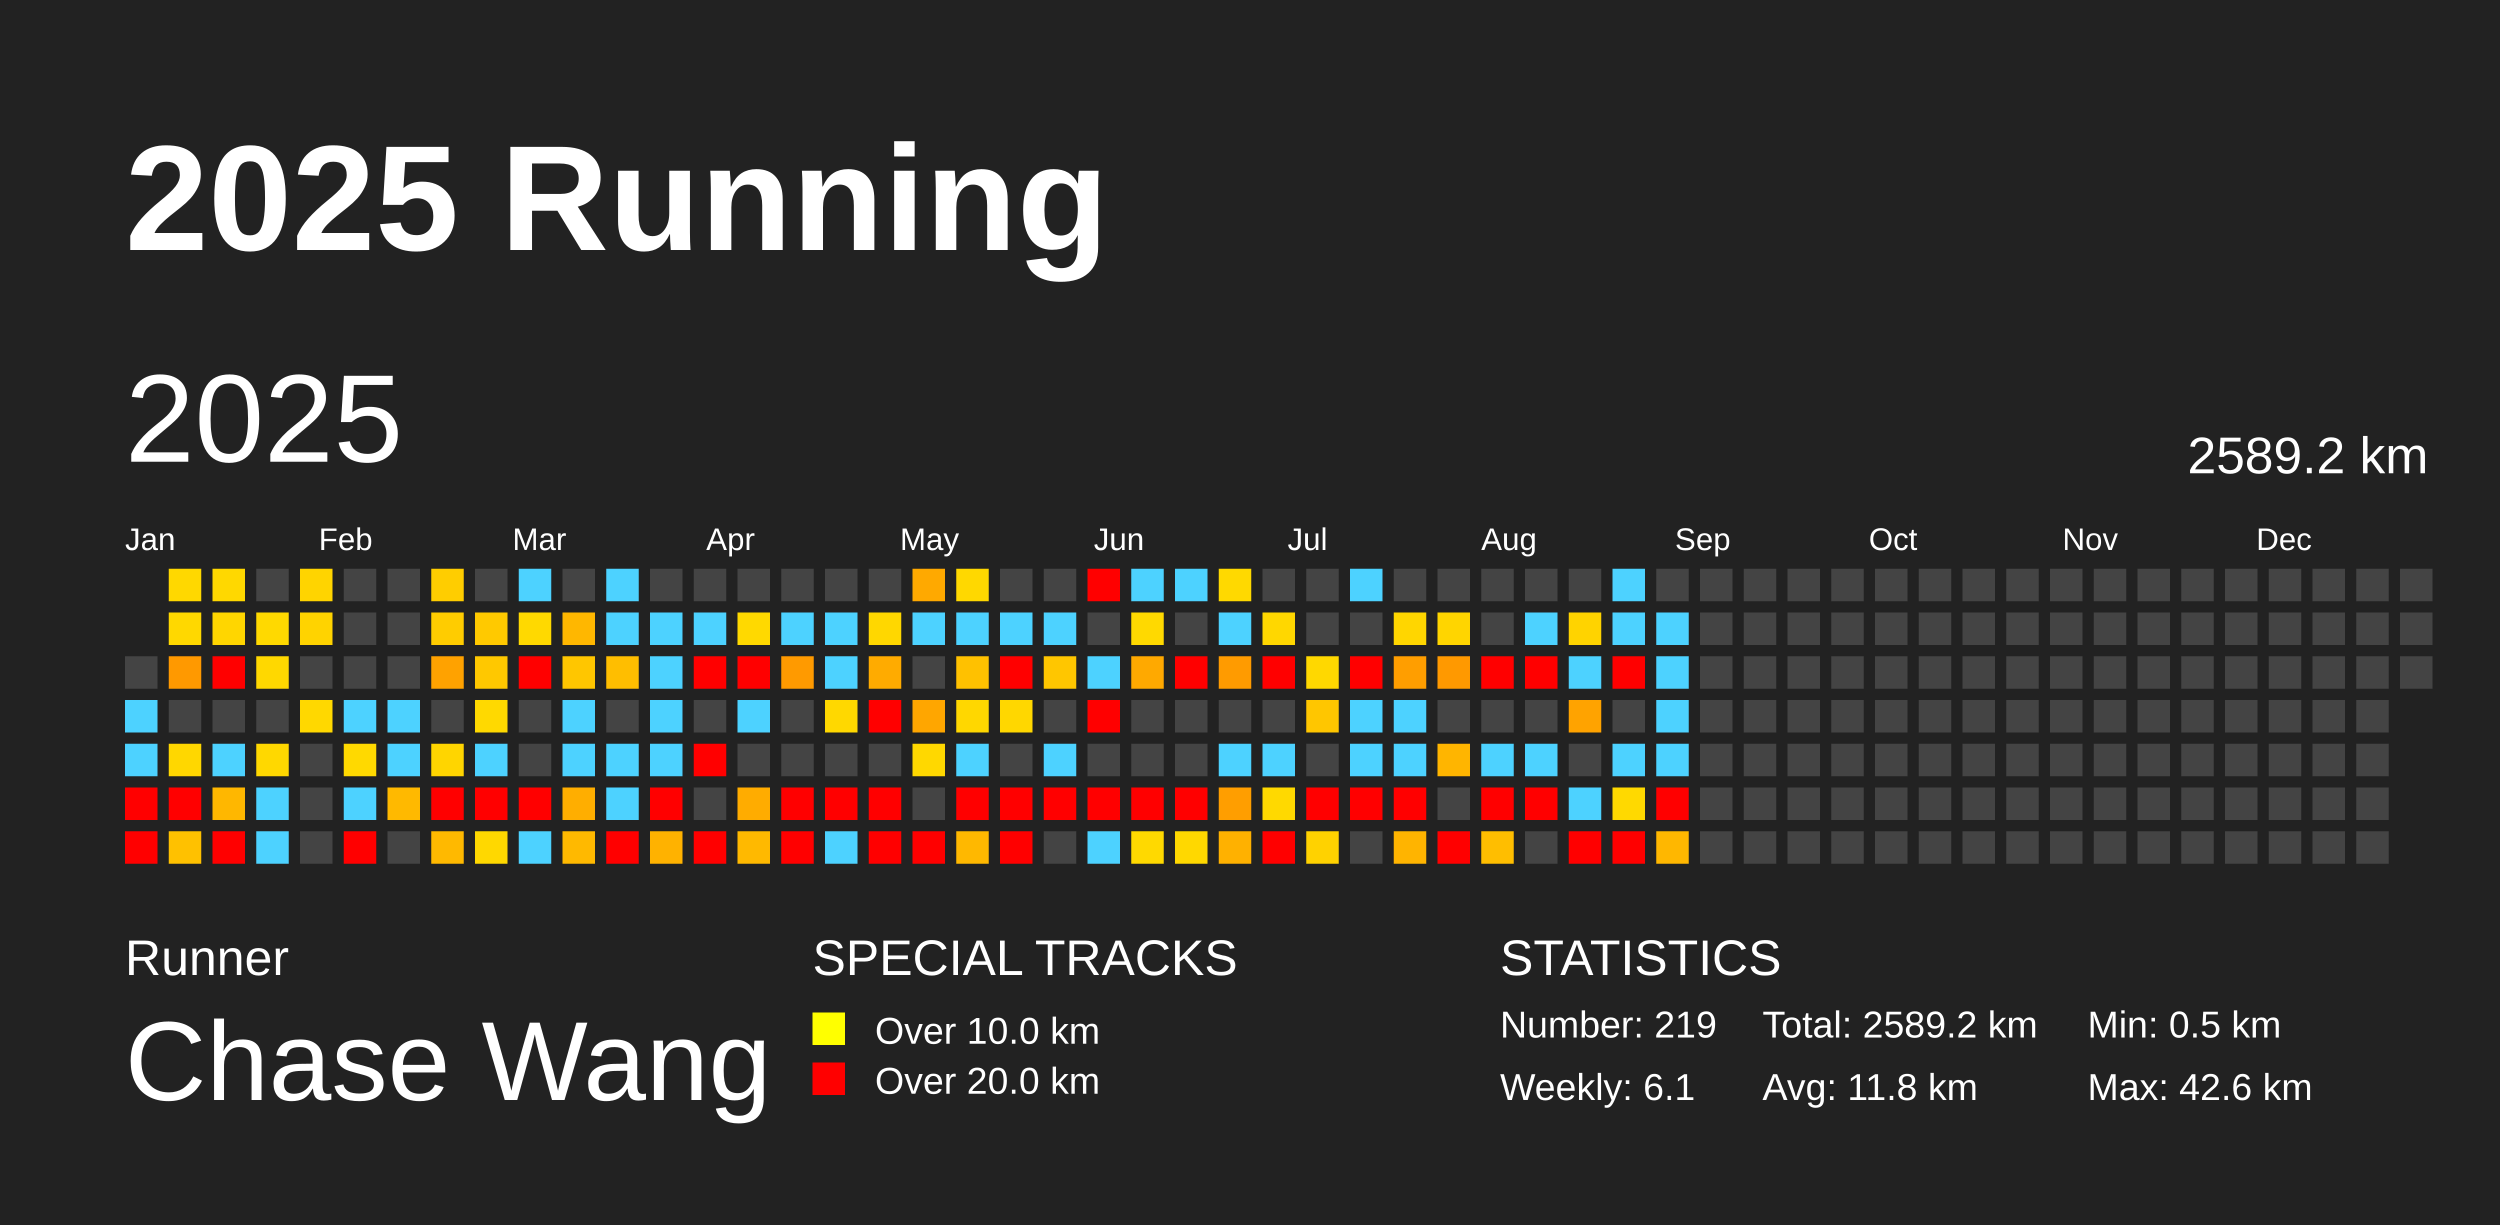
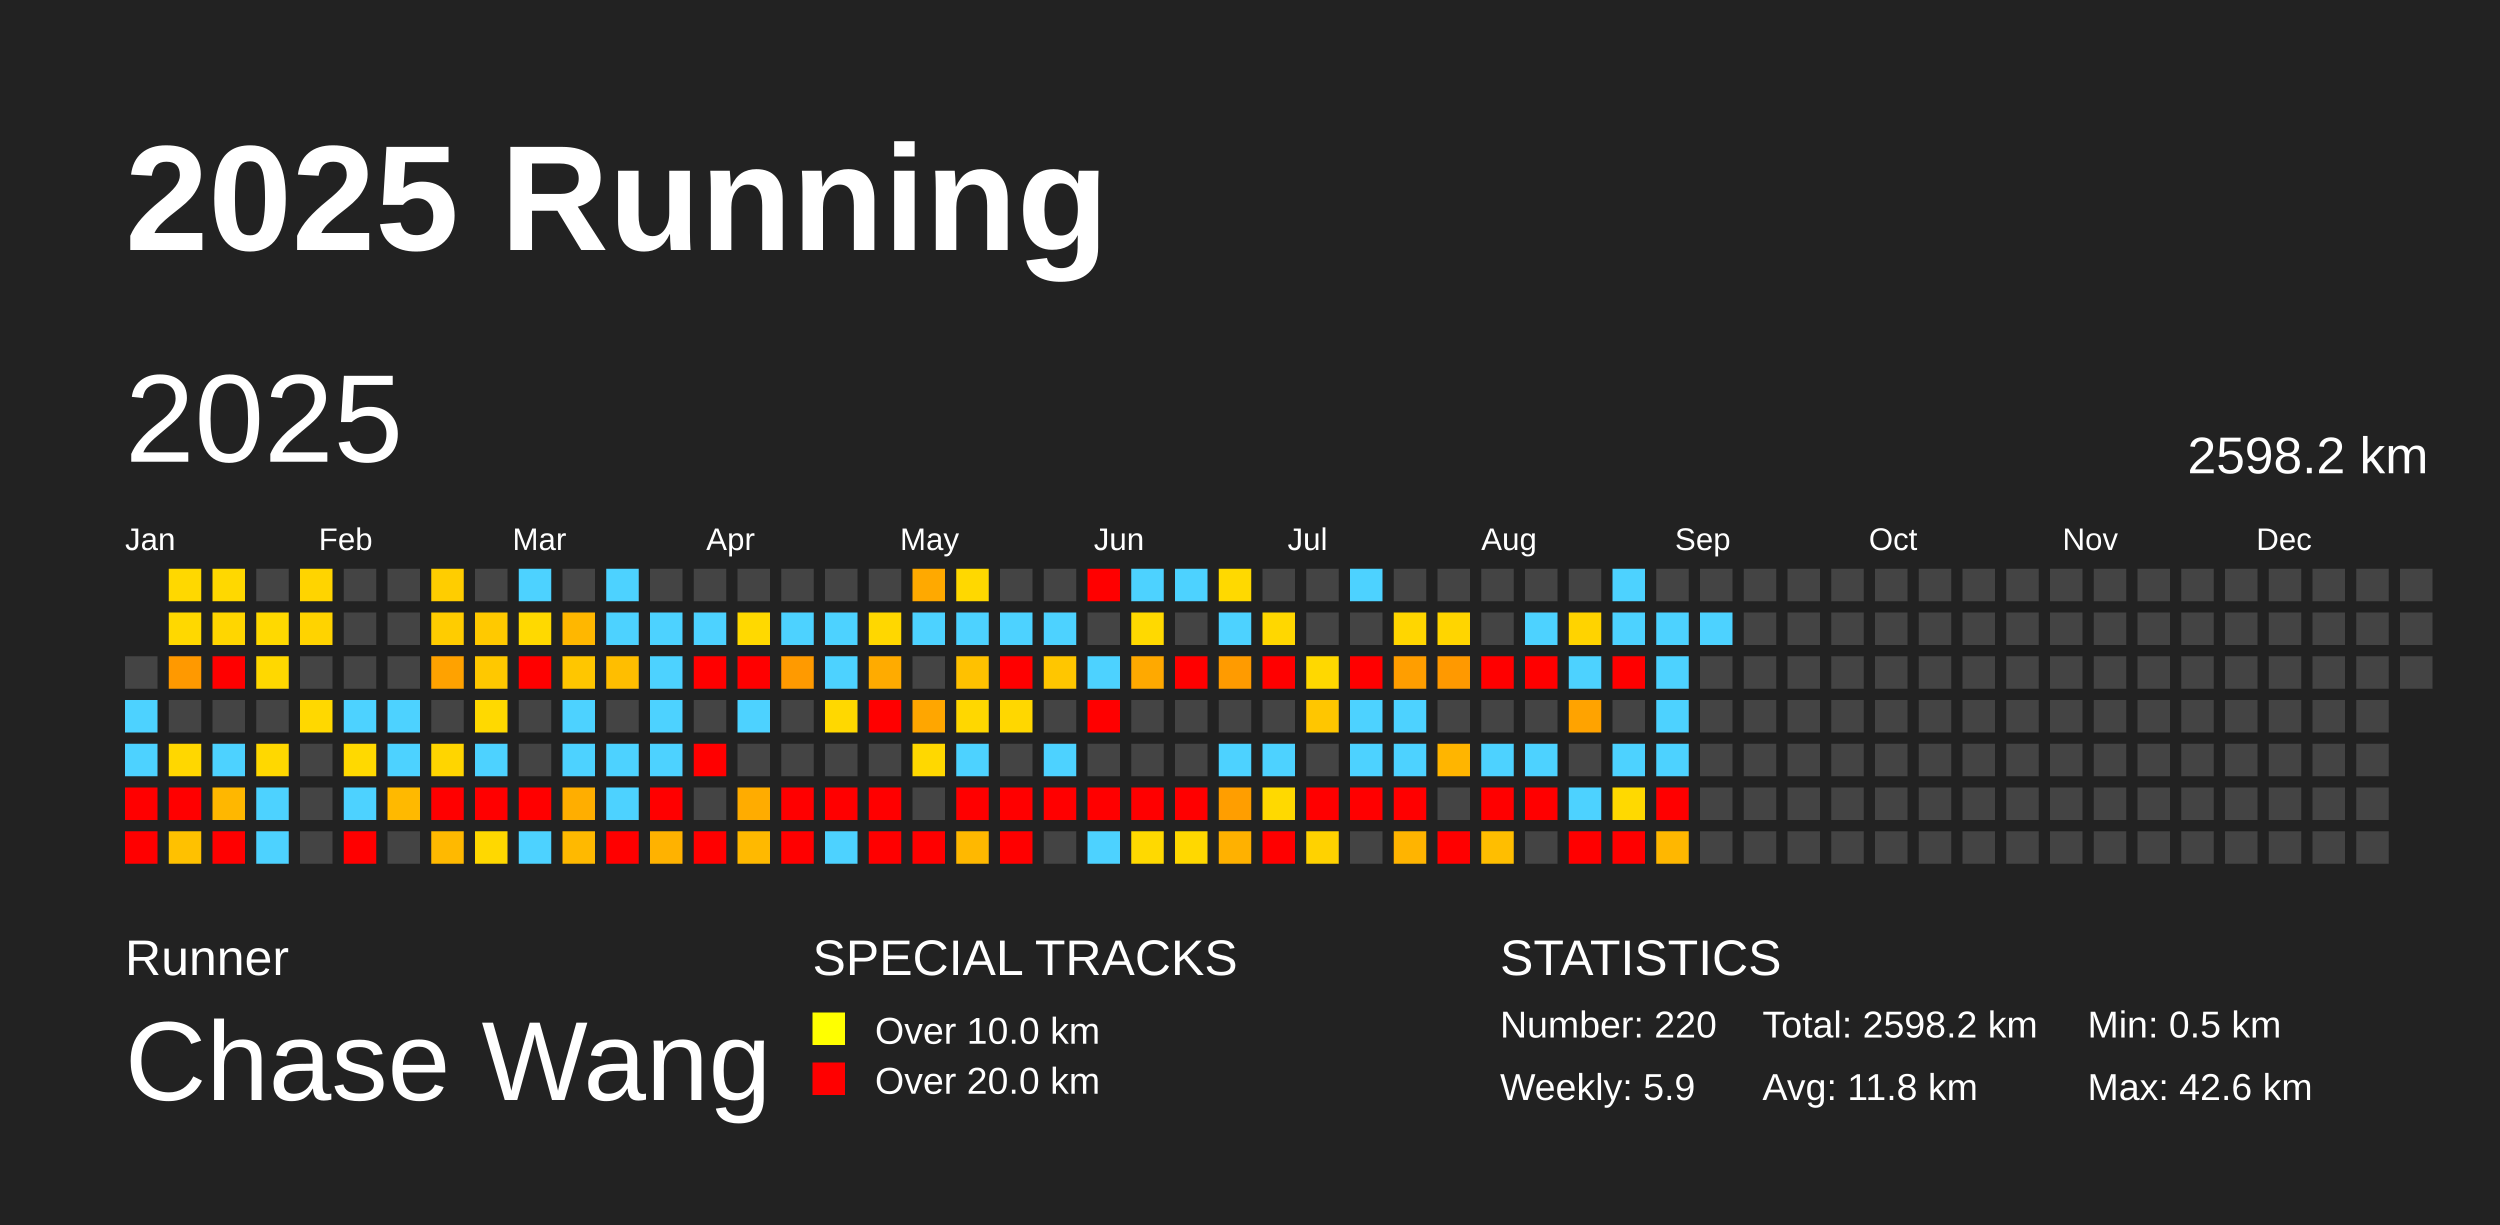
<svg xmlns="http://www.w3.org/2000/svg" baseProfile="full" height="98mm" version="1.1" viewBox="0,0,200,98" width="200mm">
  <defs />
  <rect fill="#222222" height="98" width="200" x="0" y="0" />
  <text fill="#FFFFFF" style="font-size:12px; font-family:Arial; font-weight:bold;" x="10" y="20">2025 Running</text>
  <text fill="#FFFFFF" style="font-size:4px; font-family:Arial" x="10" y="78">Runner</text>
  <text fill="#FFFFFF" style="font-size:9px; font-family:Arial" x="10" y="88">Chase Wang</text>
  <text fill="#FFFFFF" style="font-size:4px; font-family:Arial" x="65" y="78">SPECIAL TRACKS</text>
  <rect fill="yellow" height="2.6" width="2.6" x="65" y="81" />
  <text fill="#FFFFFF" style="font-size:3px; font-family:Arial" x="70" y="83.5">Over 10.0 km</text>
  <rect fill="red" height="2.6" width="2.6" x="65" y="85" />
  <text fill="#FFFFFF" style="font-size:3px; font-family:Arial" x="70" y="87.5">Over 20.0 km</text>
  <text fill="#FFFFFF" style="font-size:4px; font-family:Arial" x="120" y="78">STATISTICS</text>
-   <text fill="#FFFFFF" style="font-size:3px; font-family:Arial" x="120" y="83">Number: 219</text>
-   <text fill="#FFFFFF" style="font-size:3px; font-family:Arial" x="120" y="88">Weekly: 6.1</text>
-   <text fill="#FFFFFF" style="font-size:3px; font-family:Arial" x="141" y="83">Total: 2589.2 km</text>
+   <text fill="#FFFFFF" style="font-size:3px; font-family:Arial" x="120" y="83">Number: 220</text>
+   <text fill="#FFFFFF" style="font-size:3px; font-family:Arial" x="120" y="88">Weekly: 5.9</text>
+   <text fill="#FFFFFF" style="font-size:3px; font-family:Arial" x="141" y="83">Total: 2598.2 km</text>
  <text fill="#FFFFFF" style="font-size:3px; font-family:Arial" x="141" y="88">Avg: 11.8 km</text>
  <text fill="#FFFFFF" style="font-size:3px; font-family:Arial" x="167" y="83">Min: 0.5 km</text>
  <text fill="#FFFFFF" style="font-size:3px; font-family:Arial" x="167" y="88">Max: 42.6 km</text>
  <text dominant-baseline="hanging" fill="#FFFFFF" style="font-size:10.0px; font-family:Arial;" x="10" y="30">2025</text>
-   <text dominant-baseline="hanging" fill="#FFFFFF" style="font-size:4.125px; font-family:Arial;" x="175" y="35">2589.2 km</text>
+   <text dominant-baseline="hanging" fill="#FFFFFF" style="font-size:4.125px; font-family:Arial;" x="175" y="35">2598.2 km</text>
  <text fill="#FFFFFF" style="font-size:2.5px; font-family:Arial" x="10.0" y="44">Jan</text>
  <text fill="#FFFFFF" style="font-size:2.5px; font-family:Arial" x="25.5" y="44">Feb</text>
  <text fill="#FFFFFF" style="font-size:2.5px; font-family:Arial" x="41.0" y="44">Mar</text>
  <text fill="#FFFFFF" style="font-size:2.5px; font-family:Arial" x="56.5" y="44">Apr</text>
  <text fill="#FFFFFF" style="font-size:2.5px; font-family:Arial" x="72.0" y="44">May</text>
  <text fill="#FFFFFF" style="font-size:2.5px; font-family:Arial" x="87.5" y="44">Jun</text>
  <text fill="#FFFFFF" style="font-size:2.5px; font-family:Arial" x="103.0" y="44">Jul</text>
  <text fill="#FFFFFF" style="font-size:2.5px; font-family:Arial" x="118.5" y="44">Aug</text>
  <text fill="#FFFFFF" style="font-size:2.5px; font-family:Arial" x="134.0" y="44">Sep</text>
  <text fill="#FFFFFF" style="font-size:2.5px; font-family:Arial" x="149.5" y="44">Oct</text>
  <text fill="#FFFFFF" style="font-size:2.5px; font-family:Arial" x="165.0" y="44">Nov</text>
  <text fill="#FFFFFF" style="font-size:2.5px; font-family:Arial" x="180.5" y="44">Dec</text>
  <rect fill="#444444" height="2.6" width="2.6" x="10.0" y="52.5" />
  <rect fill="#4dd2ff" height="2.6" width="2.6" x="10.0" y="56.0" />
  <rect fill="#4dd2ff" height="2.6" width="2.6" x="10.0" y="59.5" />
  <rect fill="red" height="2.6" width="2.6" x="10.0" y="63.0" />
  <rect fill="red" height="2.6" width="2.6" x="10.0" y="66.5" />
  <rect fill="#ffd800" height="2.6" width="2.6" x="13.5" y="45.5" />
  <rect fill="#ffd800" height="2.6" width="2.6" x="13.5" y="49.0" />
  <rect fill="#ff9900" height="2.6" width="2.6" x="13.5" y="52.5" />
  <rect fill="#444444" height="2.6" width="2.6" x="13.5" y="56.0" />
  <rect fill="#ffd700" height="2.6" width="2.6" x="13.5" y="59.5" />
  <rect fill="red" height="2.6" width="2.6" x="13.5" y="63.0" />
  <rect fill="#ffc100" height="2.6" width="2.6" x="13.5" y="66.5" />
  <rect fill="#ffd800" height="2.6" width="2.6" x="17.0" y="45.5" />
  <rect fill="#ffd600" height="2.6" width="2.6" x="17.0" y="49.0" />
  <rect fill="red" height="2.6" width="2.6" x="17.0" y="52.5" />
  <rect fill="#444444" height="2.6" width="2.6" x="17.0" y="56.0" />
  <rect fill="#4dd2ff" height="2.6" width="2.6" x="17.0" y="59.5" />
  <rect fill="#ffb700" height="2.6" width="2.6" x="17.0" y="63.0" />
  <rect fill="red" height="2.6" width="2.6" x="17.0" y="66.5" />
  <rect fill="#444444" height="2.6" width="2.6" x="20.5" y="45.5" />
  <rect fill="#ffd900" height="2.6" width="2.6" x="20.5" y="49.0" />
  <rect fill="#ffd800" height="2.6" width="2.6" x="20.5" y="52.5" />
  <rect fill="#444444" height="2.6" width="2.6" x="20.5" y="56.0" />
  <rect fill="#ffd800" height="2.6" width="2.6" x="20.5" y="59.5" />
  <rect fill="#4dd2ff" height="2.6" width="2.6" x="20.5" y="63.0" />
  <rect fill="#4dd2ff" height="2.6" width="2.6" x="20.5" y="66.5" />
  <rect fill="#ffd400" height="2.6" width="2.6" x="24.0" y="45.5" />
  <rect fill="#ffd300" height="2.6" width="2.6" x="24.0" y="49.0" />
  <rect fill="#444444" height="2.6" width="2.6" x="24.0" y="52.5" />
  <rect fill="#ffd800" height="2.6" width="2.6" x="24.0" y="56.0" />
  <rect fill="#444444" height="2.6" width="2.6" x="24.0" y="59.5" />
  <rect fill="#444444" height="2.6" width="2.6" x="24.0" y="63.0" />
  <rect fill="#444444" height="2.6" width="2.6" x="24.0" y="66.5" />
  <rect fill="#444444" height="2.6" width="2.6" x="27.5" y="45.5" />
  <rect fill="#444444" height="2.6" width="2.6" x="27.5" y="49.0" />
  <rect fill="#444444" height="2.6" width="2.6" x="27.5" y="52.5" />
  <rect fill="#4dd2ff" height="2.6" width="2.6" x="27.5" y="56.0" />
  <rect fill="#ffd900" height="2.6" width="2.6" x="27.5" y="59.5" />
  <rect fill="#4dd2ff" height="2.6" width="2.6" x="27.5" y="63.0" />
  <rect fill="red" height="2.6" width="2.6" x="27.5" y="66.5" />
  <rect fill="#444444" height="2.6" width="2.6" x="31.0" y="45.5" />
  <rect fill="#444444" height="2.6" width="2.6" x="31.0" y="49.0" />
  <rect fill="#444444" height="2.6" width="2.6" x="31.0" y="52.5" />
  <rect fill="#4dd2ff" height="2.6" width="2.6" x="31.0" y="56.0" />
  <rect fill="#4dd2ff" height="2.6" width="2.6" x="31.0" y="59.5" />
  <rect fill="#ffb900" height="2.6" width="2.6" x="31.0" y="63.0" />
  <rect fill="#444444" height="2.6" width="2.6" x="31.0" y="66.5" />
  <rect fill="#ffcd00" height="2.6" width="2.6" x="34.5" y="45.5" />
  <rect fill="#ffcc00" height="2.6" width="2.6" x="34.5" y="49.0" />
  <rect fill="#ffa200" height="2.6" width="2.6" x="34.5" y="52.5" />
  <rect fill="#444444" height="2.6" width="2.6" x="34.5" y="56.0" />
  <rect fill="#ffd500" height="2.6" width="2.6" x="34.5" y="59.5" />
  <rect fill="red" height="2.6" width="2.6" x="34.5" y="63.0" />
  <rect fill="#ffb900" height="2.6" width="2.6" x="34.5" y="66.5" />
  <rect fill="#444444" height="2.6" width="2.6" x="38.0" y="45.5" />
  <rect fill="#ffc900" height="2.6" width="2.6" x="38.0" y="49.0" />
  <rect fill="#ffc800" height="2.6" width="2.6" x="38.0" y="52.5" />
  <rect fill="#ffd900" height="2.6" width="2.6" x="38.0" y="56.0" />
  <rect fill="#4dd2ff" height="2.6" width="2.6" x="38.0" y="59.5" />
  <rect fill="red" height="2.6" width="2.6" x="38.0" y="63.0" />
  <rect fill="#ffd800" height="2.6" width="2.6" x="38.0" y="66.5" />
  <rect fill="#4dd2ff" height="2.6" width="2.6" x="41.5" y="45.5" />
  <rect fill="#ffd900" height="2.6" width="2.6" x="41.5" y="49.0" />
  <rect fill="red" height="2.6" width="2.6" x="41.5" y="52.5" />
  <rect fill="#444444" height="2.6" width="2.6" x="41.5" y="56.0" />
  <rect fill="#444444" height="2.6" width="2.6" x="41.5" y="59.5" />
  <rect fill="red" height="2.6" width="2.6" x="41.5" y="63.0" />
  <rect fill="#4dd2ff" height="2.6" width="2.6" x="41.5" y="66.5" />
  <rect fill="#444444" height="2.6" width="2.6" x="45.0" y="45.5" />
  <rect fill="#ffb700" height="2.6" width="2.6" x="45.0" y="49.0" />
  <rect fill="#ffc600" height="2.6" width="2.6" x="45.0" y="52.5" />
  <rect fill="#4dd2ff" height="2.6" width="2.6" x="45.0" y="56.0" />
  <rect fill="#4dd2ff" height="2.6" width="2.6" x="45.0" y="59.5" />
  <rect fill="#ffae00" height="2.6" width="2.6" x="45.0" y="63.0" />
  <rect fill="#ffb900" height="2.6" width="2.6" x="45.0" y="66.5" />
  <rect fill="#4dd2ff" height="2.6" width="2.6" x="48.5" y="45.5" />
  <rect fill="#4dd2ff" height="2.6" width="2.6" x="48.5" y="49.0" />
  <rect fill="#ffbe00" height="2.6" width="2.6" x="48.5" y="52.5" />
  <rect fill="#444444" height="2.6" width="2.6" x="48.5" y="56.0" />
  <rect fill="#4dd2ff" height="2.6" width="2.6" x="48.5" y="59.5" />
  <rect fill="#4dd2ff" height="2.6" width="2.6" x="48.5" y="63.0" />
  <rect fill="red" height="2.6" width="2.6" x="48.5" y="66.5" />
  <rect fill="#444444" height="2.6" width="2.6" x="52.0" y="45.5" />
  <rect fill="#4dd2ff" height="2.6" width="2.6" x="52.0" y="49.0" />
  <rect fill="#4dd2ff" height="2.6" width="2.6" x="52.0" y="52.5" />
  <rect fill="#4dd2ff" height="2.6" width="2.6" x="52.0" y="56.0" />
  <rect fill="#4dd2ff" height="2.6" width="2.6" x="52.0" y="59.5" />
  <rect fill="red" height="2.6" width="2.6" x="52.0" y="63.0" />
  <rect fill="#ffb200" height="2.6" width="2.6" x="52.0" y="66.5" />
  <rect fill="#444444" height="2.6" width="2.6" x="55.5" y="45.5" />
  <rect fill="#4dd2ff" height="2.6" width="2.6" x="55.5" y="49.0" />
  <rect fill="red" height="2.6" width="2.6" x="55.5" y="52.5" />
  <rect fill="#444444" height="2.6" width="2.6" x="55.5" y="56.0" />
  <rect fill="red" height="2.6" width="2.6" x="55.5" y="59.5" />
  <rect fill="#444444" height="2.6" width="2.6" x="55.5" y="63.0" />
  <rect fill="red" height="2.6" width="2.6" x="55.5" y="66.5" />
  <rect fill="#444444" height="2.6" width="2.6" x="59.0" y="45.5" />
  <rect fill="#ffd900" height="2.6" width="2.6" x="59.0" y="49.0" />
  <rect fill="red" height="2.6" width="2.6" x="59.0" y="52.5" />
  <rect fill="#4dd2ff" height="2.6" width="2.6" x="59.0" y="56.0" />
  <rect fill="#444444" height="2.6" width="2.6" x="59.0" y="59.5" />
  <rect fill="#ffac00" height="2.6" width="2.6" x="59.0" y="63.0" />
  <rect fill="#ffb900" height="2.6" width="2.6" x="59.0" y="66.5" />
  <rect fill="#444444" height="2.6" width="2.6" x="62.5" y="45.5" />
  <rect fill="#4dd2ff" height="2.6" width="2.6" x="62.5" y="49.0" />
  <rect fill="#ff9a00" height="2.6" width="2.6" x="62.5" y="52.5" />
  <rect fill="#444444" height="2.6" width="2.6" x="62.5" y="56.0" />
  <rect fill="#444444" height="2.6" width="2.6" x="62.5" y="59.5" />
  <rect fill="red" height="2.6" width="2.6" x="62.5" y="63.0" />
  <rect fill="red" height="2.6" width="2.6" x="62.5" y="66.5" />
  <rect fill="#444444" height="2.6" width="2.6" x="66.0" y="45.5" />
  <rect fill="#4dd2ff" height="2.6" width="2.6" x="66.0" y="49.0" />
  <rect fill="#4dd2ff" height="2.6" width="2.6" x="66.0" y="52.5" />
  <rect fill="#ffd800" height="2.6" width="2.6" x="66.0" y="56.0" />
  <rect fill="#444444" height="2.6" width="2.6" x="66.0" y="59.5" />
  <rect fill="red" height="2.6" width="2.6" x="66.0" y="63.0" />
  <rect fill="#4dd2ff" height="2.6" width="2.6" x="66.0" y="66.5" />
  <rect fill="#444444" height="2.6" width="2.6" x="69.5" y="45.5" />
  <rect fill="#ffd700" height="2.6" width="2.6" x="69.5" y="49.0" />
  <rect fill="#ffab00" height="2.6" width="2.6" x="69.5" y="52.5" />
  <rect fill="red" height="2.6" width="2.6" x="69.5" y="56.0" />
  <rect fill="#444444" height="2.6" width="2.6" x="69.5" y="59.5" />
  <rect fill="red" height="2.6" width="2.6" x="69.5" y="63.0" />
  <rect fill="red" height="2.6" width="2.6" x="69.5" y="66.5" />
  <rect fill="#ffa900" height="2.6" width="2.6" x="73.0" y="45.5" />
  <rect fill="#4dd2ff" height="2.6" width="2.6" x="73.0" y="49.0" />
  <rect fill="#444444" height="2.6" width="2.6" x="73.0" y="52.5" />
  <rect fill="#ffa600" height="2.6" width="2.6" x="73.0" y="56.0" />
  <rect fill="#ffd800" height="2.6" width="2.6" x="73.0" y="59.5" />
  <rect fill="#444444" height="2.6" width="2.6" x="73.0" y="63.0" />
  <rect fill="red" height="2.6" width="2.6" x="73.0" y="66.5" />
  <rect fill="#ffd800" height="2.6" width="2.6" x="76.5" y="45.5" />
  <rect fill="#4dd2ff" height="2.6" width="2.6" x="76.5" y="49.0" />
  <rect fill="#ffc100" height="2.6" width="2.6" x="76.5" y="52.5" />
  <rect fill="#ffd700" height="2.6" width="2.6" x="76.5" y="56.0" />
  <rect fill="#4dd2ff" height="2.6" width="2.6" x="76.5" y="59.5" />
  <rect fill="red" height="2.6" width="2.6" x="76.5" y="63.0" />
  <rect fill="#ffb800" height="2.6" width="2.6" x="76.5" y="66.5" />
  <rect fill="#444444" height="2.6" width="2.6" x="80.0" y="45.5" />
  <rect fill="#4dd2ff" height="2.6" width="2.6" x="80.0" y="49.0" />
  <rect fill="red" height="2.6" width="2.6" x="80.0" y="52.5" />
  <rect fill="#ffd700" height="2.6" width="2.6" x="80.0" y="56.0" />
  <rect fill="#444444" height="2.6" width="2.6" x="80.0" y="59.5" />
  <rect fill="red" height="2.6" width="2.6" x="80.0" y="63.0" />
  <rect fill="red" height="2.6" width="2.6" x="80.0" y="66.5" />
  <rect fill="#444444" height="2.6" width="2.6" x="83.5" y="45.5" />
  <rect fill="#4dd2ff" height="2.6" width="2.6" x="83.5" y="49.0" />
  <rect fill="#ffc600" height="2.6" width="2.6" x="83.5" y="52.5" />
  <rect fill="#444444" height="2.6" width="2.6" x="83.5" y="56.0" />
  <rect fill="#4dd2ff" height="2.6" width="2.6" x="83.5" y="59.5" />
  <rect fill="red" height="2.6" width="2.6" x="83.5" y="63.0" />
  <rect fill="#444444" height="2.6" width="2.6" x="83.5" y="66.5" />
  <rect fill="red" height="2.6" width="2.6" x="87.0" y="45.5" />
  <rect fill="#444444" height="2.6" width="2.6" x="87.0" y="49.0" />
  <rect fill="#4dd2ff" height="2.6" width="2.6" x="87.0" y="52.5" />
  <rect fill="red" height="2.6" width="2.6" x="87.0" y="56.0" />
  <rect fill="#444444" height="2.6" width="2.6" x="87.0" y="59.5" />
  <rect fill="red" height="2.6" width="2.6" x="87.0" y="63.0" />
  <rect fill="#4dd2ff" height="2.6" width="2.6" x="87.0" y="66.5" />
  <rect fill="#4dd2ff" height="2.6" width="2.6" x="90.5" y="45.5" />
  <rect fill="#ffd900" height="2.6" width="2.6" x="90.5" y="49.0" />
  <rect fill="#ffa900" height="2.6" width="2.6" x="90.5" y="52.5" />
  <rect fill="#444444" height="2.6" width="2.6" x="90.5" y="56.0" />
  <rect fill="#444444" height="2.6" width="2.6" x="90.5" y="59.5" />
  <rect fill="red" height="2.6" width="2.6" x="90.5" y="63.0" />
  <rect fill="#ffd900" height="2.6" width="2.6" x="90.5" y="66.5" />
  <rect fill="#4dd2ff" height="2.6" width="2.6" x="94.0" y="45.5" />
  <rect fill="#444444" height="2.6" width="2.6" x="94.0" y="49.0" />
  <rect fill="red" height="2.6" width="2.6" x="94.0" y="52.5" />
  <rect fill="#444444" height="2.6" width="2.6" x="94.0" y="56.0" />
  <rect fill="#444444" height="2.6" width="2.6" x="94.0" y="59.5" />
  <rect fill="red" height="2.6" width="2.6" x="94.0" y="63.0" />
  <rect fill="#ffd800" height="2.6" width="2.6" x="94.0" y="66.5" />
  <rect fill="#ffd900" height="2.6" width="2.6" x="97.5" y="45.5" />
  <rect fill="#4dd2ff" height="2.6" width="2.6" x="97.5" y="49.0" />
  <rect fill="#ff9b00" height="2.6" width="2.6" x="97.5" y="52.5" />
  <rect fill="#444444" height="2.6" width="2.6" x="97.5" y="56.0" />
  <rect fill="#4dd2ff" height="2.6" width="2.6" x="97.5" y="59.5" />
  <rect fill="#ff9e00" height="2.6" width="2.6" x="97.5" y="63.0" />
  <rect fill="#ffb100" height="2.6" width="2.6" x="97.5" y="66.5" />
  <rect fill="#444444" height="2.6" width="2.6" x="101.0" y="45.5" />
  <rect fill="#ffd700" height="2.6" width="2.6" x="101.0" y="49.0" />
  <rect fill="red" height="2.6" width="2.6" x="101.0" y="52.5" />
  <rect fill="#444444" height="2.6" width="2.6" x="101.0" y="56.0" />
  <rect fill="#4dd2ff" height="2.6" width="2.6" x="101.0" y="59.5" />
  <rect fill="#ffd900" height="2.6" width="2.6" x="101.0" y="63.0" />
  <rect fill="red" height="2.6" width="2.6" x="101.0" y="66.5" />
  <rect fill="#444444" height="2.6" width="2.6" x="104.5" y="45.5" />
  <rect fill="#444444" height="2.6" width="2.6" x="104.5" y="49.0" />
  <rect fill="#ffd800" height="2.6" width="2.6" x="104.5" y="52.5" />
  <rect fill="#ffc600" height="2.6" width="2.6" x="104.5" y="56.0" />
  <rect fill="#444444" height="2.6" width="2.6" x="104.5" y="59.5" />
  <rect fill="red" height="2.6" width="2.6" x="104.5" y="63.0" />
  <rect fill="#ffd200" height="2.6" width="2.6" x="104.5" y="66.5" />
  <rect fill="#4dd2ff" height="2.6" width="2.6" x="108.0" y="45.5" />
  <rect fill="#444444" height="2.6" width="2.6" x="108.0" y="49.0" />
  <rect fill="red" height="2.6" width="2.6" x="108.0" y="52.5" />
  <rect fill="#4dd2ff" height="2.6" width="2.6" x="108.0" y="56.0" />
  <rect fill="#4dd2ff" height="2.6" width="2.6" x="108.0" y="59.5" />
  <rect fill="red" height="2.6" width="2.6" x="108.0" y="63.0" />
  <rect fill="#444444" height="2.6" width="2.6" x="108.0" y="66.5" />
  <rect fill="#444444" height="2.6" width="2.6" x="111.5" y="45.5" />
  <rect fill="#ffd600" height="2.6" width="2.6" x="111.5" y="49.0" />
  <rect fill="#ff9e00" height="2.6" width="2.6" x="111.5" y="52.5" />
  <rect fill="#4dd2ff" height="2.6" width="2.6" x="111.5" y="56.0" />
  <rect fill="#4dd2ff" height="2.6" width="2.6" x="111.5" y="59.5" />
  <rect fill="red" height="2.6" width="2.6" x="111.5" y="63.0" />
  <rect fill="#ffb400" height="2.6" width="2.6" x="111.5" y="66.5" />
  <rect fill="#444444" height="2.6" width="2.6" x="115.0" y="45.5" />
  <rect fill="#ffd500" height="2.6" width="2.6" x="115.0" y="49.0" />
  <rect fill="#ff9900" height="2.6" width="2.6" x="115.0" y="52.5" />
  <rect fill="#444444" height="2.6" width="2.6" x="115.0" y="56.0" />
  <rect fill="#ffb500" height="2.6" width="2.6" x="115.0" y="59.5" />
  <rect fill="#444444" height="2.6" width="2.6" x="115.0" y="63.0" />
  <rect fill="red" height="2.6" width="2.6" x="115.0" y="66.5" />
  <rect fill="#444444" height="2.6" width="2.6" x="118.5" y="45.5" />
  <rect fill="#444444" height="2.6" width="2.6" x="118.5" y="49.0" />
  <rect fill="red" height="2.6" width="2.6" x="118.5" y="52.5" />
  <rect fill="#444444" height="2.6" width="2.6" x="118.5" y="56.0" />
  <rect fill="#4dd2ff" height="2.6" width="2.6" x="118.5" y="59.5" />
  <rect fill="red" height="2.6" width="2.6" x="118.5" y="63.0" />
  <rect fill="#ffbe00" height="2.6" width="2.6" x="118.5" y="66.5" />
  <rect fill="#444444" height="2.6" width="2.6" x="122.0" y="45.5" />
  <rect fill="#4dd2ff" height="2.6" width="2.6" x="122.0" y="49.0" />
  <rect fill="red" height="2.6" width="2.6" x="122.0" y="52.5" />
  <rect fill="#444444" height="2.6" width="2.6" x="122.0" y="56.0" />
  <rect fill="#4dd2ff" height="2.6" width="2.6" x="122.0" y="59.5" />
  <rect fill="red" height="2.6" width="2.6" x="122.0" y="63.0" />
  <rect fill="#444444" height="2.6" width="2.6" x="122.0" y="66.5" />
  <rect fill="#444444" height="2.6" width="2.6" x="125.5" y="45.5" />
  <rect fill="#ffd300" height="2.6" width="2.6" x="125.5" y="49.0" />
  <rect fill="#4dd2ff" height="2.6" width="2.6" x="125.5" y="52.5" />
  <rect fill="#ffa300" height="2.6" width="2.6" x="125.5" y="56.0" />
  <rect fill="#444444" height="2.6" width="2.6" x="125.5" y="59.5" />
  <rect fill="#4dd2ff" height="2.6" width="2.6" x="125.5" y="63.0" />
  <rect fill="red" height="2.6" width="2.6" x="125.5" y="66.5" />
  <rect fill="#4dd2ff" height="2.6" width="2.6" x="129.0" y="45.5" />
  <rect fill="#4dd2ff" height="2.6" width="2.6" x="129.0" y="49.0" />
  <rect fill="red" height="2.6" width="2.6" x="129.0" y="52.5" />
  <rect fill="#444444" height="2.6" width="2.6" x="129.0" y="56.0" />
  <rect fill="#4dd2ff" height="2.6" width="2.6" x="129.0" y="59.5" />
  <rect fill="#ffd900" height="2.6" width="2.6" x="129.0" y="63.0" />
  <rect fill="red" height="2.6" width="2.6" x="129.0" y="66.5" />
  <rect fill="#444444" height="2.6" width="2.6" x="132.5" y="45.5" />
  <rect fill="#4dd2ff" height="2.6" width="2.6" x="132.5" y="49.0" />
  <rect fill="#4dd2ff" height="2.6" width="2.6" x="132.5" y="52.5" />
  <rect fill="#4dd2ff" height="2.6" width="2.6" x="132.5" y="56.0" />
  <rect fill="#4dd2ff" height="2.6" width="2.6" x="132.5" y="59.5" />
  <rect fill="red" height="2.6" width="2.6" x="132.5" y="63.0" />
  <rect fill="#ffb700" height="2.6" width="2.6" x="132.5" y="66.5" />
  <rect fill="#444444" height="2.6" width="2.6" x="136.0" y="45.5" />
-   <rect fill="#444444" height="2.6" width="2.6" x="136.0" y="49.0" />
+   <rect fill="#4dd2ff" height="2.6" width="2.6" x="136.0" y="49.0" />
  <rect fill="#444444" height="2.6" width="2.6" x="136.0" y="52.5" />
  <rect fill="#444444" height="2.6" width="2.6" x="136.0" y="56.0" />
  <rect fill="#444444" height="2.6" width="2.6" x="136.0" y="59.5" />
  <rect fill="#444444" height="2.6" width="2.6" x="136.0" y="63.0" />
  <rect fill="#444444" height="2.6" width="2.6" x="136.0" y="66.5" />
  <rect fill="#444444" height="2.6" width="2.6" x="139.5" y="45.5" />
  <rect fill="#444444" height="2.6" width="2.6" x="139.5" y="49.0" />
  <rect fill="#444444" height="2.6" width="2.6" x="139.5" y="52.5" />
  <rect fill="#444444" height="2.6" width="2.6" x="139.5" y="56.0" />
  <rect fill="#444444" height="2.6" width="2.6" x="139.5" y="59.5" />
  <rect fill="#444444" height="2.6" width="2.6" x="139.5" y="63.0" />
  <rect fill="#444444" height="2.6" width="2.6" x="139.5" y="66.5" />
  <rect fill="#444444" height="2.6" width="2.6" x="143.0" y="45.5" />
  <rect fill="#444444" height="2.6" width="2.6" x="143.0" y="49.0" />
  <rect fill="#444444" height="2.6" width="2.6" x="143.0" y="52.5" />
  <rect fill="#444444" height="2.6" width="2.6" x="143.0" y="56.0" />
  <rect fill="#444444" height="2.6" width="2.6" x="143.0" y="59.5" />
  <rect fill="#444444" height="2.6" width="2.6" x="143.0" y="63.0" />
  <rect fill="#444444" height="2.6" width="2.6" x="143.0" y="66.5" />
  <rect fill="#444444" height="2.6" width="2.6" x="146.5" y="45.5" />
  <rect fill="#444444" height="2.6" width="2.6" x="146.5" y="49.0" />
  <rect fill="#444444" height="2.6" width="2.6" x="146.5" y="52.5" />
  <rect fill="#444444" height="2.6" width="2.6" x="146.5" y="56.0" />
  <rect fill="#444444" height="2.6" width="2.6" x="146.5" y="59.5" />
  <rect fill="#444444" height="2.6" width="2.6" x="146.5" y="63.0" />
  <rect fill="#444444" height="2.6" width="2.6" x="146.5" y="66.5" />
  <rect fill="#444444" height="2.6" width="2.6" x="150.0" y="45.5" />
  <rect fill="#444444" height="2.6" width="2.6" x="150.0" y="49.0" />
  <rect fill="#444444" height="2.6" width="2.6" x="150.0" y="52.5" />
  <rect fill="#444444" height="2.6" width="2.6" x="150.0" y="56.0" />
  <rect fill="#444444" height="2.6" width="2.6" x="150.0" y="59.5" />
  <rect fill="#444444" height="2.6" width="2.6" x="150.0" y="63.0" />
  <rect fill="#444444" height="2.6" width="2.6" x="150.0" y="66.5" />
  <rect fill="#444444" height="2.6" width="2.6" x="153.5" y="45.5" />
  <rect fill="#444444" height="2.6" width="2.6" x="153.5" y="49.0" />
  <rect fill="#444444" height="2.6" width="2.6" x="153.5" y="52.5" />
  <rect fill="#444444" height="2.6" width="2.6" x="153.5" y="56.0" />
  <rect fill="#444444" height="2.6" width="2.6" x="153.5" y="59.5" />
  <rect fill="#444444" height="2.6" width="2.6" x="153.5" y="63.0" />
  <rect fill="#444444" height="2.6" width="2.6" x="153.5" y="66.5" />
  <rect fill="#444444" height="2.6" width="2.6" x="157.0" y="45.5" />
  <rect fill="#444444" height="2.6" width="2.6" x="157.0" y="49.0" />
  <rect fill="#444444" height="2.6" width="2.6" x="157.0" y="52.5" />
  <rect fill="#444444" height="2.6" width="2.6" x="157.0" y="56.0" />
  <rect fill="#444444" height="2.6" width="2.6" x="157.0" y="59.5" />
  <rect fill="#444444" height="2.6" width="2.6" x="157.0" y="63.0" />
  <rect fill="#444444" height="2.6" width="2.6" x="157.0" y="66.5" />
  <rect fill="#444444" height="2.6" width="2.6" x="160.5" y="45.5" />
  <rect fill="#444444" height="2.6" width="2.6" x="160.5" y="49.0" />
  <rect fill="#444444" height="2.6" width="2.6" x="160.5" y="52.5" />
  <rect fill="#444444" height="2.6" width="2.6" x="160.5" y="56.0" />
  <rect fill="#444444" height="2.6" width="2.6" x="160.5" y="59.5" />
  <rect fill="#444444" height="2.6" width="2.6" x="160.5" y="63.0" />
  <rect fill="#444444" height="2.6" width="2.6" x="160.5" y="66.5" />
  <rect fill="#444444" height="2.6" width="2.6" x="164.0" y="45.5" />
  <rect fill="#444444" height="2.6" width="2.6" x="164.0" y="49.0" />
  <rect fill="#444444" height="2.6" width="2.6" x="164.0" y="52.5" />
  <rect fill="#444444" height="2.6" width="2.6" x="164.0" y="56.0" />
  <rect fill="#444444" height="2.6" width="2.6" x="164.0" y="59.5" />
  <rect fill="#444444" height="2.6" width="2.6" x="164.0" y="63.0" />
  <rect fill="#444444" height="2.6" width="2.6" x="164.0" y="66.5" />
  <rect fill="#444444" height="2.6" width="2.6" x="167.5" y="45.5" />
  <rect fill="#444444" height="2.6" width="2.6" x="167.5" y="49.0" />
  <rect fill="#444444" height="2.6" width="2.6" x="167.5" y="52.5" />
  <rect fill="#444444" height="2.6" width="2.6" x="167.5" y="56.0" />
  <rect fill="#444444" height="2.6" width="2.6" x="167.5" y="59.5" />
  <rect fill="#444444" height="2.6" width="2.6" x="167.5" y="63.0" />
  <rect fill="#444444" height="2.6" width="2.6" x="167.5" y="66.5" />
  <rect fill="#444444" height="2.6" width="2.6" x="171.0" y="45.5" />
  <rect fill="#444444" height="2.6" width="2.6" x="171.0" y="49.0" />
  <rect fill="#444444" height="2.6" width="2.6" x="171.0" y="52.5" />
  <rect fill="#444444" height="2.6" width="2.6" x="171.0" y="56.0" />
  <rect fill="#444444" height="2.6" width="2.6" x="171.0" y="59.5" />
  <rect fill="#444444" height="2.6" width="2.6" x="171.0" y="63.0" />
  <rect fill="#444444" height="2.6" width="2.6" x="171.0" y="66.5" />
  <rect fill="#444444" height="2.6" width="2.6" x="174.5" y="45.5" />
  <rect fill="#444444" height="2.6" width="2.6" x="174.5" y="49.0" />
  <rect fill="#444444" height="2.6" width="2.6" x="174.5" y="52.5" />
  <rect fill="#444444" height="2.6" width="2.6" x="174.5" y="56.0" />
  <rect fill="#444444" height="2.6" width="2.6" x="174.5" y="59.5" />
  <rect fill="#444444" height="2.6" width="2.6" x="174.5" y="63.0" />
  <rect fill="#444444" height="2.6" width="2.6" x="174.5" y="66.5" />
  <rect fill="#444444" height="2.6" width="2.6" x="178.0" y="45.5" />
  <rect fill="#444444" height="2.6" width="2.6" x="178.0" y="49.0" />
  <rect fill="#444444" height="2.6" width="2.6" x="178.0" y="52.5" />
  <rect fill="#444444" height="2.6" width="2.6" x="178.0" y="56.0" />
  <rect fill="#444444" height="2.6" width="2.6" x="178.0" y="59.5" />
  <rect fill="#444444" height="2.6" width="2.6" x="178.0" y="63.0" />
  <rect fill="#444444" height="2.6" width="2.6" x="178.0" y="66.5" />
  <rect fill="#444444" height="2.6" width="2.6" x="181.5" y="45.5" />
  <rect fill="#444444" height="2.6" width="2.6" x="181.5" y="49.0" />
  <rect fill="#444444" height="2.6" width="2.6" x="181.5" y="52.5" />
  <rect fill="#444444" height="2.6" width="2.6" x="181.5" y="56.0" />
  <rect fill="#444444" height="2.6" width="2.6" x="181.5" y="59.5" />
  <rect fill="#444444" height="2.6" width="2.6" x="181.5" y="63.0" />
  <rect fill="#444444" height="2.6" width="2.6" x="181.5" y="66.5" />
  <rect fill="#444444" height="2.6" width="2.6" x="185.0" y="45.5" />
  <rect fill="#444444" height="2.6" width="2.6" x="185.0" y="49.0" />
  <rect fill="#444444" height="2.6" width="2.6" x="185.0" y="52.5" />
  <rect fill="#444444" height="2.6" width="2.6" x="185.0" y="56.0" />
  <rect fill="#444444" height="2.6" width="2.6" x="185.0" y="59.5" />
  <rect fill="#444444" height="2.6" width="2.6" x="185.0" y="63.0" />
  <rect fill="#444444" height="2.6" width="2.6" x="185.0" y="66.5" />
  <rect fill="#444444" height="2.6" width="2.6" x="188.5" y="45.5" />
  <rect fill="#444444" height="2.6" width="2.6" x="188.5" y="49.0" />
  <rect fill="#444444" height="2.6" width="2.6" x="188.5" y="52.5" />
  <rect fill="#444444" height="2.6" width="2.6" x="188.5" y="56.0" />
  <rect fill="#444444" height="2.6" width="2.6" x="188.5" y="59.5" />
  <rect fill="#444444" height="2.6" width="2.6" x="188.5" y="63.0" />
  <rect fill="#444444" height="2.6" width="2.6" x="188.5" y="66.5" />
  <rect fill="#444444" height="2.6" width="2.6" x="192.0" y="45.5" />
  <rect fill="#444444" height="2.6" width="2.6" x="192.0" y="49.0" />
  <rect fill="#444444" height="2.6" width="2.6" x="192.0" y="52.5" />
</svg>
